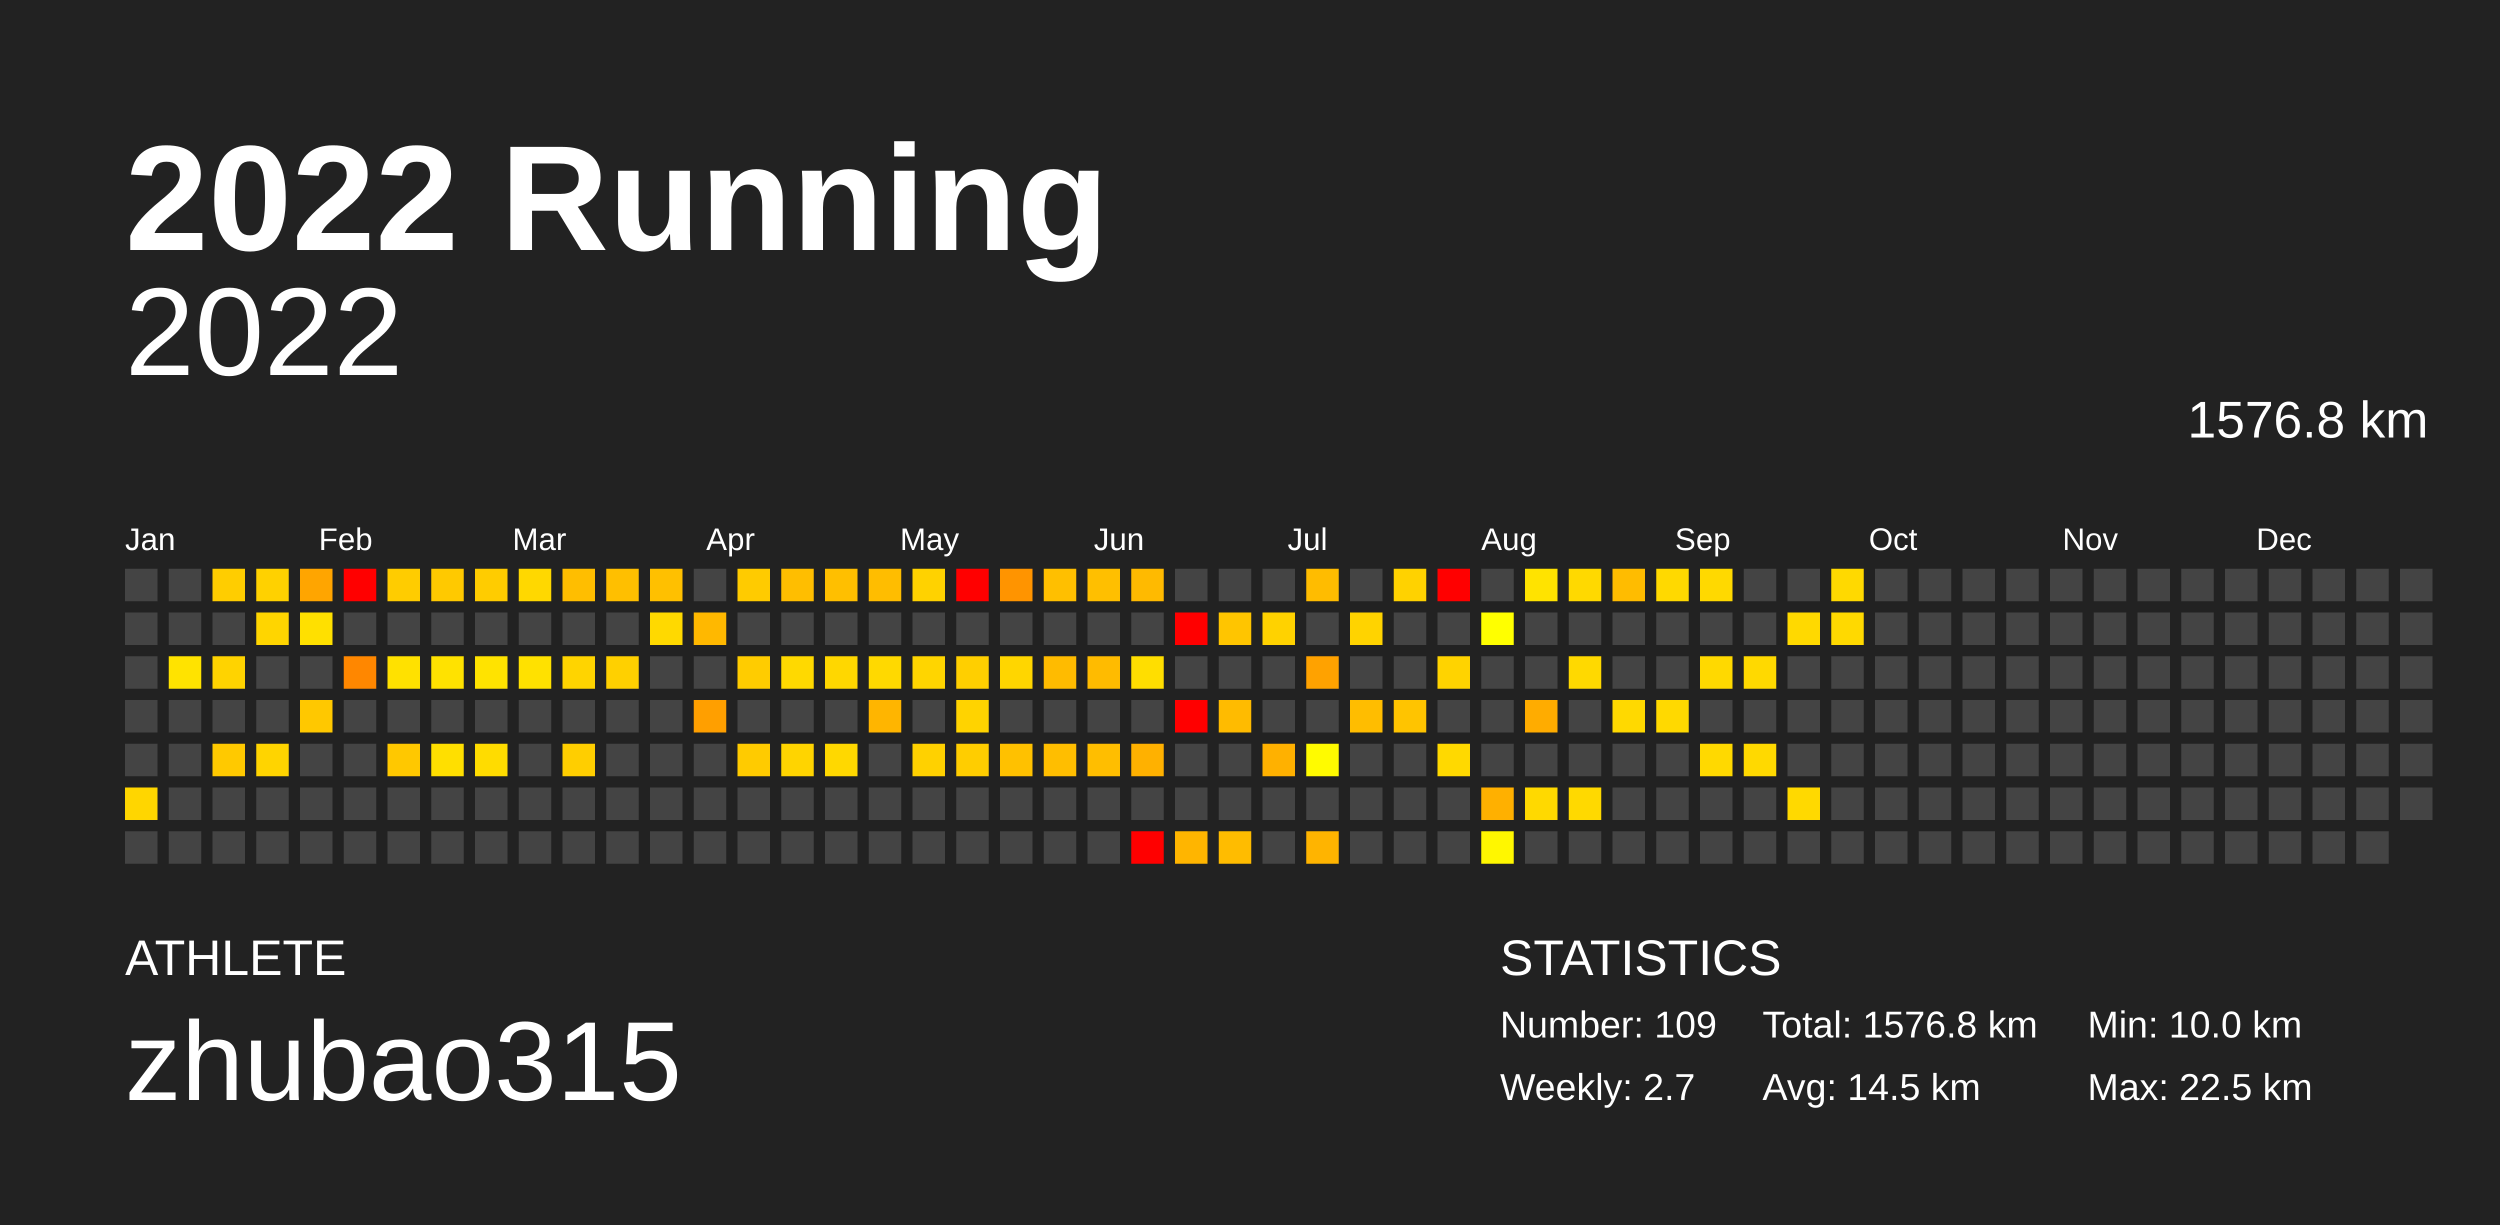
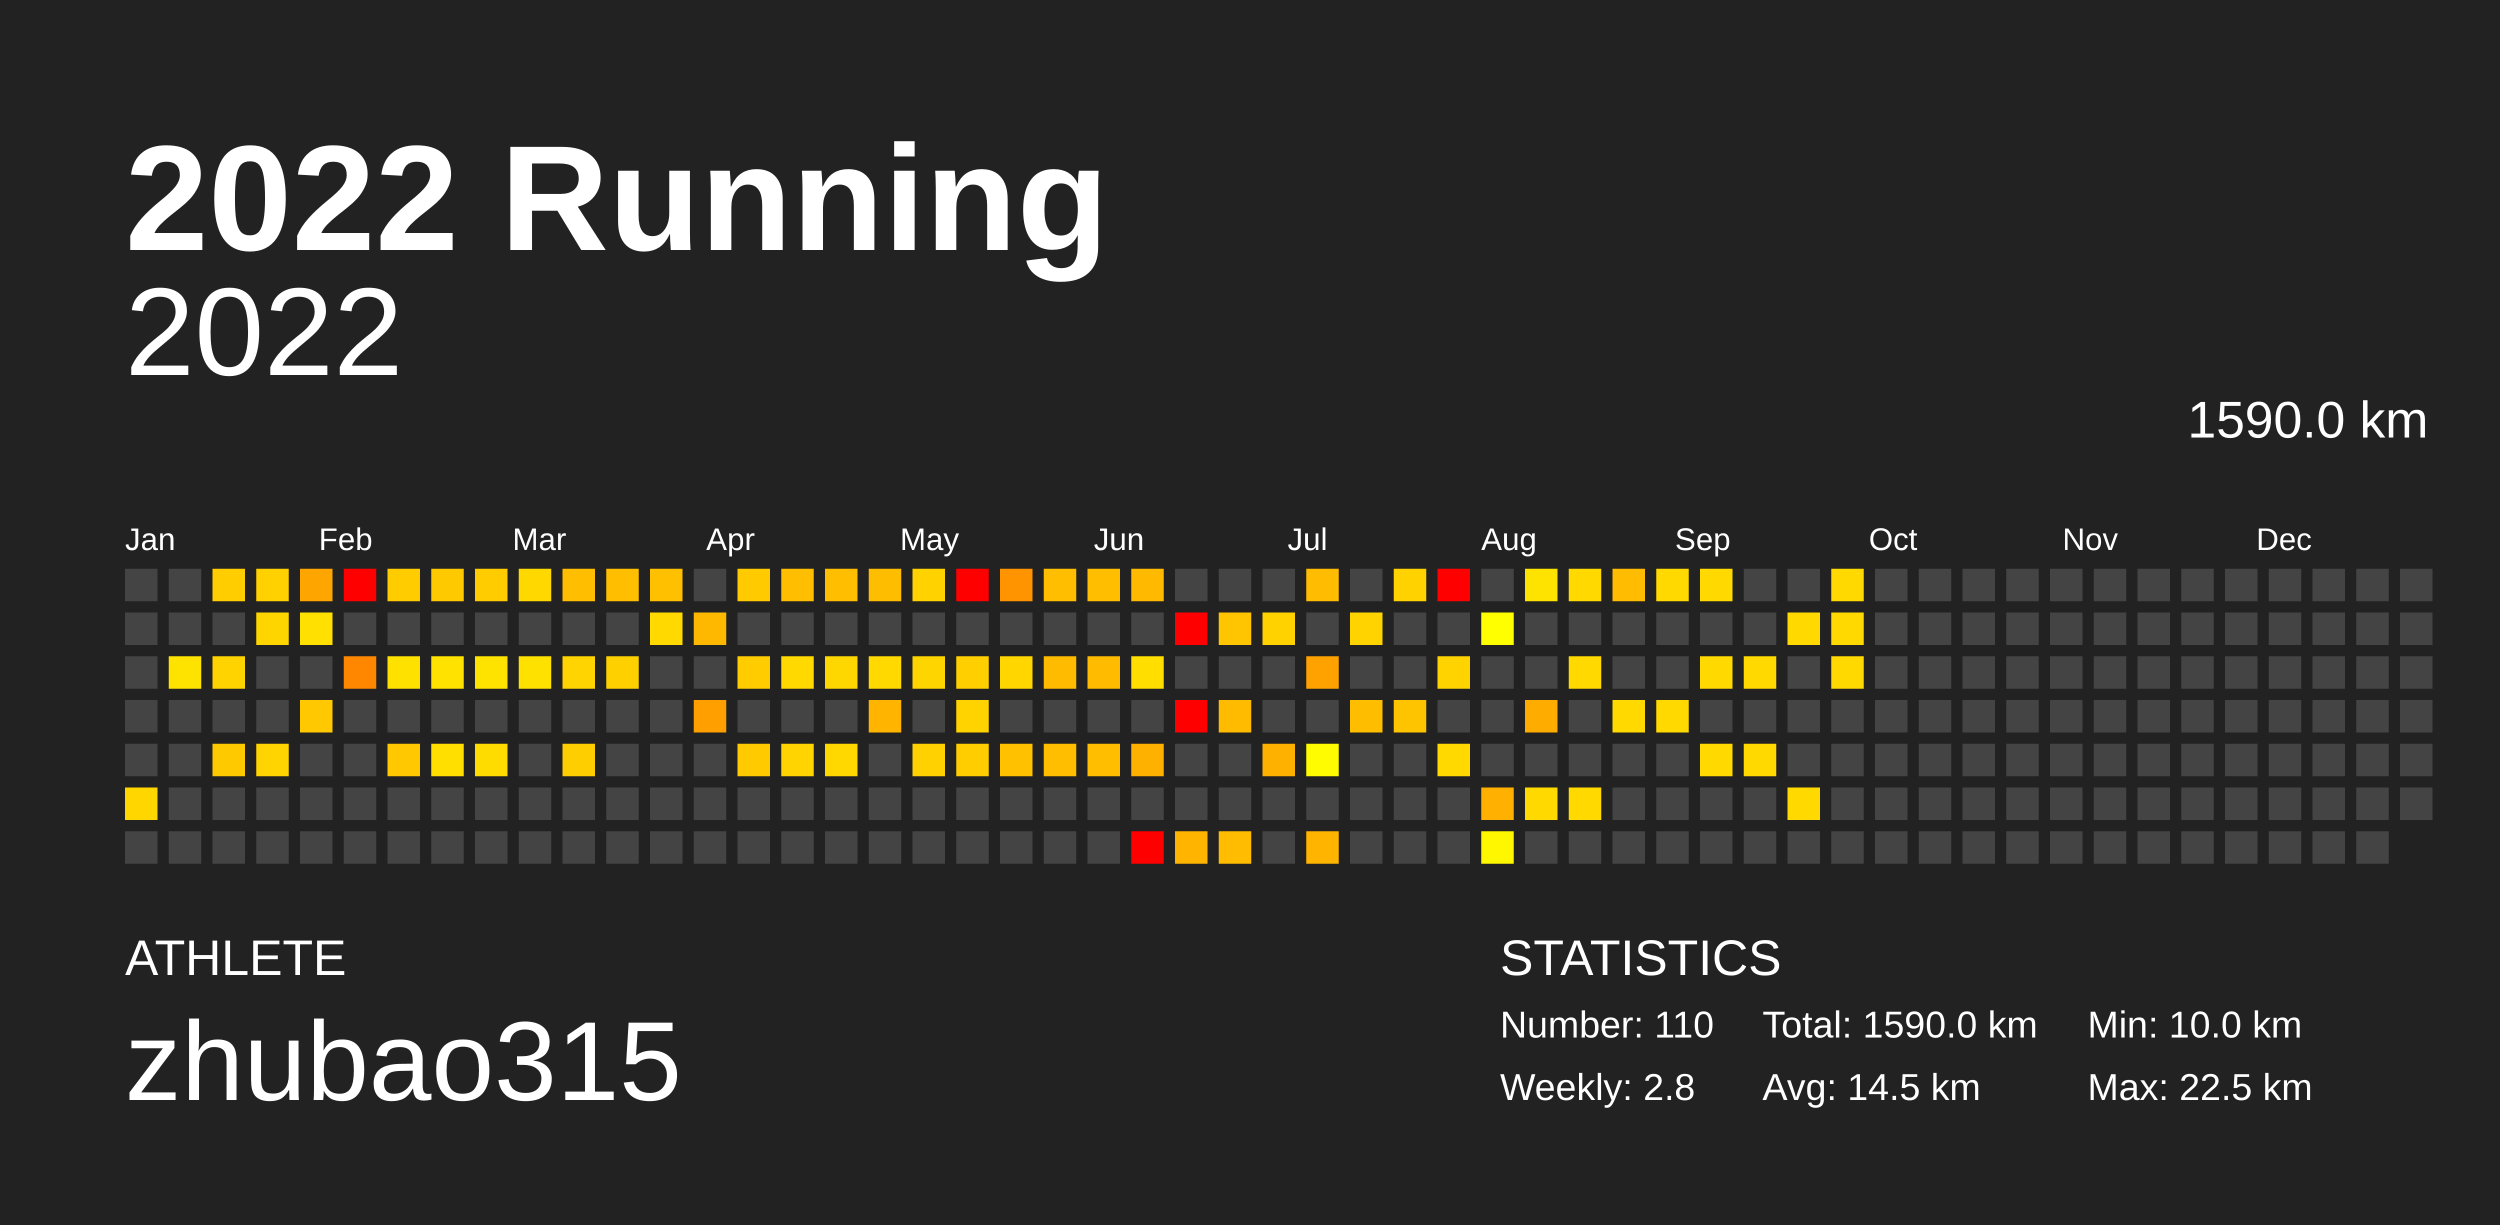
<svg xmlns="http://www.w3.org/2000/svg" baseProfile="full" height="98mm" version="1.1" viewBox="0,0,200,98" width="200mm">
  <defs />
  <rect fill="#222222" height="98" width="200" x="0" y="0" />
  <text fill="#FFFFFF" style="font-size:12px; font-family:Arial; font-weight:bold;" x="10" y="20">2022 Running</text>
  <text fill="#FFFFFF" style="font-size:4px; font-family:Arial" x="10" y="78">ATHLETE</text>
  <text fill="#FFFFFF" style="font-size:9px; font-family:Arial" x="10" y="88">zhubao315</text>
  <text fill="#FFFFFF" style="font-size:4px; font-family:Arial" x="120" y="78">STATISTICS</text>
-   <text fill="#FFFFFF" style="font-size:3px; font-family:Arial" x="120" y="83">Number: 109</text>
-   <text fill="#FFFFFF" style="font-size:3px; font-family:Arial" x="120" y="88">Weekly: 2.7</text>
-   <text fill="#FFFFFF" style="font-size:3px; font-family:Arial" x="141" y="83">Total: 1576.8 km</text>
+   <text fill="#FFFFFF" style="font-size:3px; font-family:Arial" x="120" y="83">Number: 110</text>
+   <text fill="#FFFFFF" style="font-size:3px; font-family:Arial" x="120" y="88">Weekly: 2.8</text>
+   <text fill="#FFFFFF" style="font-size:3px; font-family:Arial" x="141" y="83">Total: 1590.0 km</text>
  <text fill="#FFFFFF" style="font-size:3px; font-family:Arial" x="141" y="88">Avg: 14.5 km</text>
  <text fill="#FFFFFF" style="font-size:3px; font-family:Arial" x="167" y="83">Min: 10.0 km</text>
  <text fill="#FFFFFF" style="font-size:3px; font-family:Arial" x="167" y="88">Max: 22.5 km</text>
  <text alignment-baseline="hanging" fill="#FFFFFF" style="font-size:10.0px; font-family:Arial;" x="10" y="30">2022</text>
-   <text alignment-baseline="hanging" fill="#FFFFFF" style="font-size:4.125px; font-family:Arial;" x="175" y="35">1576.8 km</text>
+   <text alignment-baseline="hanging" fill="#FFFFFF" style="font-size:4.125px; font-family:Arial;" x="175" y="35">1590.0 km</text>
  <text fill="#FFFFFF" style="font-size:2.5px; font-family:Arial" x="10.0" y="44">Jan</text>
  <text fill="#FFFFFF" style="font-size:2.5px; font-family:Arial" x="25.5" y="44">Feb</text>
  <text fill="#FFFFFF" style="font-size:2.5px; font-family:Arial" x="41.0" y="44">Mar</text>
  <text fill="#FFFFFF" style="font-size:2.5px; font-family:Arial" x="56.5" y="44">Apr</text>
  <text fill="#FFFFFF" style="font-size:2.5px; font-family:Arial" x="72.0" y="44">May</text>
  <text fill="#FFFFFF" style="font-size:2.5px; font-family:Arial" x="87.5" y="44">Jun</text>
  <text fill="#FFFFFF" style="font-size:2.5px; font-family:Arial" x="103.0" y="44">Jul</text>
  <text fill="#FFFFFF" style="font-size:2.5px; font-family:Arial" x="118.5" y="44">Aug</text>
  <text fill="#FFFFFF" style="font-size:2.5px; font-family:Arial" x="134.0" y="44">Sep</text>
  <text fill="#FFFFFF" style="font-size:2.5px; font-family:Arial" x="149.5" y="44">Oct</text>
  <text fill="#FFFFFF" style="font-size:2.5px; font-family:Arial" x="165.0" y="44">Nov</text>
  <text fill="#FFFFFF" style="font-size:2.5px; font-family:Arial" x="180.5" y="44">Dec</text>
  <rect fill="#444444" height="2.6" width="2.6" x="10.0" y="45.5" />
  <rect fill="#444444" height="2.6" width="2.6" x="10.0" y="49.0" />
  <rect fill="#444444" height="2.6" width="2.6" x="10.0" y="52.5" />
  <rect fill="#444444" height="2.6" width="2.6" x="10.0" y="56.0" />
  <rect fill="#444444" height="2.6" width="2.6" x="10.0" y="59.5" />
  <rect fill="#ffd600" height="2.6" width="2.6" x="10.0" y="63.0" />
  <rect fill="#444444" height="2.6" width="2.6" x="10.0" y="66.5" />
  <rect fill="#444444" height="2.6" width="2.6" x="13.5" y="45.5" />
  <rect fill="#444444" height="2.6" width="2.6" x="13.5" y="49.0" />
  <rect fill="#ffe300" height="2.6" width="2.6" x="13.5" y="52.5" />
  <rect fill="#444444" height="2.6" width="2.6" x="13.5" y="56.0" />
  <rect fill="#444444" height="2.6" width="2.6" x="13.5" y="59.5" />
  <rect fill="#444444" height="2.6" width="2.6" x="13.5" y="63.0" />
  <rect fill="#444444" height="2.6" width="2.6" x="13.5" y="66.5" />
  <rect fill="#ffcd00" height="2.6" width="2.6" x="17.0" y="45.5" />
  <rect fill="#444444" height="2.6" width="2.6" x="17.0" y="49.0" />
  <rect fill="#ffd300" height="2.6" width="2.6" x="17.0" y="52.5" />
  <rect fill="#444444" height="2.6" width="2.6" x="17.0" y="56.0" />
  <rect fill="#ffc900" height="2.6" width="2.6" x="17.0" y="59.5" />
  <rect fill="#444444" height="2.6" width="2.6" x="17.0" y="63.0" />
  <rect fill="#444444" height="2.6" width="2.6" x="17.0" y="66.5" />
  <rect fill="#ffd100" height="2.6" width="2.6" x="20.5" y="45.5" />
  <rect fill="#ffd500" height="2.6" width="2.6" x="20.5" y="49.0" />
  <rect fill="#444444" height="2.6" width="2.6" x="20.5" y="52.5" />
  <rect fill="#444444" height="2.6" width="2.6" x="20.5" y="56.0" />
  <rect fill="#ffd400" height="2.6" width="2.6" x="20.5" y="59.5" />
  <rect fill="#444444" height="2.6" width="2.6" x="20.5" y="63.0" />
  <rect fill="#444444" height="2.6" width="2.6" x="20.5" y="66.5" />
  <rect fill="#ffa500" height="2.6" width="2.6" x="24.0" y="45.5" />
  <rect fill="#ffe000" height="2.6" width="2.6" x="24.0" y="49.0" />
  <rect fill="#444444" height="2.6" width="2.6" x="24.0" y="52.5" />
  <rect fill="#ffc800" height="2.6" width="2.6" x="24.0" y="56.0" />
  <rect fill="#444444" height="2.6" width="2.6" x="24.0" y="59.5" />
  <rect fill="#444444" height="2.6" width="2.6" x="24.0" y="63.0" />
  <rect fill="#444444" height="2.6" width="2.6" x="24.0" y="66.5" />
  <rect fill="red" height="2.6" width="2.6" x="27.5" y="45.5" />
  <rect fill="#444444" height="2.6" width="2.6" x="27.5" y="49.0" />
  <rect fill="#ff8700" height="2.6" width="2.6" x="27.5" y="52.5" />
  <rect fill="#444444" height="2.6" width="2.6" x="27.5" y="56.0" />
  <rect fill="#444444" height="2.6" width="2.6" x="27.5" y="59.5" />
  <rect fill="#444444" height="2.6" width="2.6" x="27.5" y="63.0" />
  <rect fill="#444444" height="2.6" width="2.6" x="27.5" y="66.5" />
  <rect fill="#ffcc00" height="2.6" width="2.6" x="31.0" y="45.5" />
  <rect fill="#444444" height="2.6" width="2.6" x="31.0" y="49.0" />
  <rect fill="#ffe100" height="2.6" width="2.6" x="31.0" y="52.5" />
  <rect fill="#444444" height="2.6" width="2.6" x="31.0" y="56.0" />
  <rect fill="#ffc800" height="2.6" width="2.6" x="31.0" y="59.5" />
  <rect fill="#444444" height="2.6" width="2.6" x="31.0" y="63.0" />
  <rect fill="#444444" height="2.6" width="2.6" x="31.0" y="66.5" />
  <rect fill="#ffc900" height="2.6" width="2.6" x="34.5" y="45.5" />
  <rect fill="#444444" height="2.6" width="2.6" x="34.5" y="49.0" />
  <rect fill="#ffe200" height="2.6" width="2.6" x="34.5" y="52.5" />
  <rect fill="#444444" height="2.6" width="2.6" x="34.5" y="56.0" />
  <rect fill="#ffdf00" height="2.6" width="2.6" x="34.5" y="59.5" />
  <rect fill="#444444" height="2.6" width="2.6" x="34.5" y="63.0" />
  <rect fill="#444444" height="2.6" width="2.6" x="34.5" y="66.5" />
  <rect fill="#ffcc00" height="2.6" width="2.6" x="38.0" y="45.5" />
  <rect fill="#444444" height="2.6" width="2.6" x="38.0" y="49.0" />
  <rect fill="#ffe300" height="2.6" width="2.6" x="38.0" y="52.5" />
  <rect fill="#444444" height="2.6" width="2.6" x="38.0" y="56.0" />
  <rect fill="#ffdc00" height="2.6" width="2.6" x="38.0" y="59.5" />
  <rect fill="#444444" height="2.6" width="2.6" x="38.0" y="63.0" />
  <rect fill="#444444" height="2.6" width="2.6" x="38.0" y="66.5" />
  <rect fill="#ffd800" height="2.6" width="2.6" x="41.5" y="45.5" />
  <rect fill="#444444" height="2.6" width="2.6" x="41.5" y="49.0" />
  <rect fill="#ffe100" height="2.6" width="2.6" x="41.5" y="52.5" />
  <rect fill="#444444" height="2.6" width="2.6" x="41.5" y="56.0" />
  <rect fill="#444444" height="2.6" width="2.6" x="41.5" y="59.5" />
  <rect fill="#444444" height="2.6" width="2.6" x="41.5" y="63.0" />
  <rect fill="#444444" height="2.6" width="2.6" x="41.5" y="66.5" />
  <rect fill="#ffbe00" height="2.6" width="2.6" x="45.0" y="45.5" />
  <rect fill="#444444" height="2.6" width="2.6" x="45.0" y="49.0" />
  <rect fill="#ffd400" height="2.6" width="2.6" x="45.0" y="52.5" />
  <rect fill="#444444" height="2.6" width="2.6" x="45.0" y="56.0" />
  <rect fill="#ffce00" height="2.6" width="2.6" x="45.0" y="59.5" />
  <rect fill="#444444" height="2.6" width="2.6" x="45.0" y="63.0" />
  <rect fill="#444444" height="2.6" width="2.6" x="45.0" y="66.5" />
  <rect fill="#ffbf00" height="2.6" width="2.6" x="48.5" y="45.5" />
  <rect fill="#444444" height="2.6" width="2.6" x="48.5" y="49.0" />
  <rect fill="#ffd000" height="2.6" width="2.6" x="48.5" y="52.5" />
  <rect fill="#444444" height="2.6" width="2.6" x="48.5" y="56.0" />
  <rect fill="#444444" height="2.6" width="2.6" x="48.5" y="59.5" />
  <rect fill="#444444" height="2.6" width="2.6" x="48.5" y="63.0" />
  <rect fill="#444444" height="2.6" width="2.6" x="48.5" y="66.5" />
  <rect fill="#ffc000" height="2.6" width="2.6" x="52.0" y="45.5" />
  <rect fill="#ffd900" height="2.6" width="2.6" x="52.0" y="49.0" />
  <rect fill="#444444" height="2.6" width="2.6" x="52.0" y="52.5" />
  <rect fill="#444444" height="2.6" width="2.6" x="52.0" y="56.0" />
  <rect fill="#444444" height="2.6" width="2.6" x="52.0" y="59.5" />
  <rect fill="#444444" height="2.6" width="2.6" x="52.0" y="63.0" />
  <rect fill="#444444" height="2.6" width="2.6" x="52.0" y="66.5" />
  <rect fill="#444444" height="2.6" width="2.6" x="55.5" y="45.5" />
  <rect fill="#ffb800" height="2.6" width="2.6" x="55.5" y="49.0" />
  <rect fill="#444444" height="2.6" width="2.6" x="55.5" y="52.5" />
  <rect fill="#ff9f00" height="2.6" width="2.6" x="55.5" y="56.0" />
  <rect fill="#444444" height="2.6" width="2.6" x="55.5" y="59.5" />
  <rect fill="#444444" height="2.6" width="2.6" x="55.5" y="63.0" />
  <rect fill="#444444" height="2.6" width="2.6" x="55.5" y="66.5" />
  <rect fill="#ffcb00" height="2.6" width="2.6" x="59.0" y="45.5" />
  <rect fill="#444444" height="2.6" width="2.6" x="59.0" y="49.0" />
  <rect fill="#ffcc00" height="2.6" width="2.6" x="59.0" y="52.5" />
  <rect fill="#444444" height="2.6" width="2.6" x="59.0" y="56.0" />
  <rect fill="#ffcb00" height="2.6" width="2.6" x="59.0" y="59.5" />
  <rect fill="#444444" height="2.6" width="2.6" x="59.0" y="63.0" />
  <rect fill="#444444" height="2.6" width="2.6" x="59.0" y="66.5" />
  <rect fill="#ffbe00" height="2.6" width="2.6" x="62.5" y="45.5" />
  <rect fill="#444444" height="2.6" width="2.6" x="62.5" y="49.0" />
  <rect fill="#ffd900" height="2.6" width="2.6" x="62.5" y="52.5" />
  <rect fill="#444444" height="2.6" width="2.6" x="62.5" y="56.0" />
  <rect fill="#ffd400" height="2.6" width="2.6" x="62.5" y="59.5" />
  <rect fill="#444444" height="2.6" width="2.6" x="62.5" y="63.0" />
  <rect fill="#444444" height="2.6" width="2.6" x="62.5" y="66.5" />
  <rect fill="#ffbf00" height="2.6" width="2.6" x="66.0" y="45.5" />
  <rect fill="#444444" height="2.6" width="2.6" x="66.0" y="49.0" />
  <rect fill="#ffd700" height="2.6" width="2.6" x="66.0" y="52.5" />
  <rect fill="#444444" height="2.6" width="2.6" x="66.0" y="56.0" />
  <rect fill="#ffd800" height="2.6" width="2.6" x="66.0" y="59.5" />
  <rect fill="#444444" height="2.6" width="2.6" x="66.0" y="63.0" />
  <rect fill="#444444" height="2.6" width="2.6" x="66.0" y="66.5" />
  <rect fill="#ffbd00" height="2.6" width="2.6" x="69.5" y="45.5" />
  <rect fill="#444444" height="2.6" width="2.6" x="69.5" y="49.0" />
  <rect fill="#ffd900" height="2.6" width="2.6" x="69.5" y="52.5" />
  <rect fill="#ffb500" height="2.6" width="2.6" x="69.5" y="56.0" />
  <rect fill="#444444" height="2.6" width="2.6" x="69.5" y="59.5" />
  <rect fill="#444444" height="2.6" width="2.6" x="69.5" y="63.0" />
  <rect fill="#444444" height="2.6" width="2.6" x="69.5" y="66.5" />
  <rect fill="#ffd200" height="2.6" width="2.6" x="73.0" y="45.5" />
  <rect fill="#444444" height="2.6" width="2.6" x="73.0" y="49.0" />
  <rect fill="#ffd500" height="2.6" width="2.6" x="73.0" y="52.5" />
  <rect fill="#444444" height="2.6" width="2.6" x="73.0" y="56.0" />
  <rect fill="#ffd100" height="2.6" width="2.6" x="73.0" y="59.5" />
  <rect fill="#444444" height="2.6" width="2.6" x="73.0" y="63.0" />
  <rect fill="#444444" height="2.6" width="2.6" x="73.0" y="66.5" />
  <rect fill="red" height="2.6" width="2.6" x="76.5" y="45.5" />
  <rect fill="#444444" height="2.6" width="2.6" x="76.5" y="49.0" />
  <rect fill="#ffcf00" height="2.6" width="2.6" x="76.5" y="52.5" />
  <rect fill="#ffd300" height="2.6" width="2.6" x="76.5" y="56.0" />
  <rect fill="#ffcd00" height="2.6" width="2.6" x="76.5" y="59.5" />
  <rect fill="#444444" height="2.6" width="2.6" x="76.5" y="63.0" />
  <rect fill="#444444" height="2.6" width="2.6" x="76.5" y="66.5" />
  <rect fill="#ff9400" height="2.6" width="2.6" x="80.0" y="45.5" />
  <rect fill="#444444" height="2.6" width="2.6" x="80.0" y="49.0" />
  <rect fill="#ffd600" height="2.6" width="2.6" x="80.0" y="52.5" />
  <rect fill="#444444" height="2.6" width="2.6" x="80.0" y="56.0" />
  <rect fill="#ffc100" height="2.6" width="2.6" x="80.0" y="59.5" />
  <rect fill="#444444" height="2.6" width="2.6" x="80.0" y="63.0" />
  <rect fill="#444444" height="2.6" width="2.6" x="80.0" y="66.5" />
  <rect fill="#ffbf00" height="2.6" width="2.6" x="83.5" y="45.5" />
  <rect fill="#444444" height="2.6" width="2.6" x="83.5" y="49.0" />
  <rect fill="#ffbb00" height="2.6" width="2.6" x="83.5" y="52.5" />
  <rect fill="#444444" height="2.6" width="2.6" x="83.5" y="56.0" />
  <rect fill="#ffbe00" height="2.6" width="2.6" x="83.5" y="59.5" />
  <rect fill="#444444" height="2.6" width="2.6" x="83.5" y="63.0" />
  <rect fill="#444444" height="2.6" width="2.6" x="83.5" y="66.5" />
  <rect fill="#ffbf00" height="2.6" width="2.6" x="87.0" y="45.5" />
  <rect fill="#444444" height="2.6" width="2.6" x="87.0" y="49.0" />
  <rect fill="#ffbb00" height="2.6" width="2.6" x="87.0" y="52.5" />
  <rect fill="#444444" height="2.6" width="2.6" x="87.0" y="56.0" />
  <rect fill="#ffbe00" height="2.6" width="2.6" x="87.0" y="59.5" />
  <rect fill="#444444" height="2.6" width="2.6" x="87.0" y="63.0" />
  <rect fill="#444444" height="2.6" width="2.6" x="87.0" y="66.5" />
  <rect fill="#ffba00" height="2.6" width="2.6" x="90.5" y="45.5" />
  <rect fill="#444444" height="2.6" width="2.6" x="90.5" y="49.0" />
  <rect fill="#ffde00" height="2.6" width="2.6" x="90.5" y="52.5" />
  <rect fill="#444444" height="2.6" width="2.6" x="90.5" y="56.0" />
  <rect fill="#ffb100" height="2.6" width="2.6" x="90.5" y="59.5" />
  <rect fill="#444444" height="2.6" width="2.6" x="90.5" y="63.0" />
  <rect fill="red" height="2.6" width="2.6" x="90.5" y="66.5" />
  <rect fill="#444444" height="2.6" width="2.6" x="94.0" y="45.5" />
  <rect fill="red" height="2.6" width="2.6" x="94.0" y="49.0" />
  <rect fill="#444444" height="2.6" width="2.6" x="94.0" y="52.5" />
  <rect fill="red" height="2.6" width="2.6" x="94.0" y="56.0" />
  <rect fill="#444444" height="2.6" width="2.6" x="94.0" y="59.5" />
  <rect fill="#444444" height="2.6" width="2.6" x="94.0" y="63.0" />
  <rect fill="#ffb500" height="2.6" width="2.6" x="94.0" y="66.5" />
  <rect fill="#444444" height="2.6" width="2.6" x="97.5" y="45.5" />
  <rect fill="#ffc500" height="2.6" width="2.6" x="97.5" y="49.0" />
  <rect fill="#444444" height="2.6" width="2.6" x="97.5" y="52.5" />
  <rect fill="#ffbb00" height="2.6" width="2.6" x="97.5" y="56.0" />
  <rect fill="#444444" height="2.6" width="2.6" x="97.5" y="59.5" />
  <rect fill="#444444" height="2.6" width="2.6" x="97.5" y="63.0" />
  <rect fill="#ffbc00" height="2.6" width="2.6" x="97.5" y="66.5" />
  <rect fill="#444444" height="2.6" width="2.6" x="101.0" y="45.5" />
  <rect fill="#ffd200" height="2.6" width="2.6" x="101.0" y="49.0" />
  <rect fill="#444444" height="2.6" width="2.6" x="101.0" y="52.5" />
  <rect fill="#444444" height="2.6" width="2.6" x="101.0" y="56.0" />
  <rect fill="#ffb100" height="2.6" width="2.6" x="101.0" y="59.5" />
  <rect fill="#444444" height="2.6" width="2.6" x="101.0" y="63.0" />
  <rect fill="#444444" height="2.6" width="2.6" x="101.0" y="66.5" />
  <rect fill="#ffbc00" height="2.6" width="2.6" x="104.5" y="45.5" />
  <rect fill="#444444" height="2.6" width="2.6" x="104.5" y="49.0" />
  <rect fill="#ffa200" height="2.6" width="2.6" x="104.5" y="52.5" />
  <rect fill="#444444" height="2.6" width="2.6" x="104.5" y="56.0" />
  <rect fill="#fffb00" height="2.6" width="2.6" x="104.5" y="59.5" />
  <rect fill="#444444" height="2.6" width="2.6" x="104.5" y="63.0" />
  <rect fill="#ffb400" height="2.6" width="2.6" x="104.5" y="66.5" />
  <rect fill="#444444" height="2.6" width="2.6" x="108.0" y="45.5" />
  <rect fill="#ffd300" height="2.6" width="2.6" x="108.0" y="49.0" />
  <rect fill="#444444" height="2.6" width="2.6" x="108.0" y="52.5" />
  <rect fill="#ffbd00" height="2.6" width="2.6" x="108.0" y="56.0" />
  <rect fill="#444444" height="2.6" width="2.6" x="108.0" y="59.5" />
  <rect fill="#444444" height="2.6" width="2.6" x="108.0" y="63.0" />
  <rect fill="#444444" height="2.6" width="2.6" x="108.0" y="66.5" />
  <rect fill="#ffd200" height="2.6" width="2.6" x="111.5" y="45.5" />
  <rect fill="#444444" height="2.6" width="2.6" x="111.5" y="49.0" />
  <rect fill="#444444" height="2.6" width="2.6" x="111.5" y="52.5" />
  <rect fill="#ffc400" height="2.6" width="2.6" x="111.5" y="56.0" />
  <rect fill="#444444" height="2.6" width="2.6" x="111.5" y="59.5" />
  <rect fill="#444444" height="2.6" width="2.6" x="111.5" y="63.0" />
  <rect fill="#444444" height="2.6" width="2.6" x="111.5" y="66.5" />
  <rect fill="red" height="2.6" width="2.6" x="115.0" y="45.5" />
  <rect fill="#444444" height="2.6" width="2.6" x="115.0" y="49.0" />
  <rect fill="#ffd300" height="2.6" width="2.6" x="115.0" y="52.5" />
  <rect fill="#444444" height="2.6" width="2.6" x="115.0" y="56.0" />
  <rect fill="#ffd900" height="2.6" width="2.6" x="115.0" y="59.5" />
  <rect fill="#444444" height="2.6" width="2.6" x="115.0" y="63.0" />
  <rect fill="#444444" height="2.6" width="2.6" x="115.0" y="66.5" />
  <rect fill="#444444" height="2.6" width="2.6" x="118.5" y="45.5" />
  <rect fill="#ffff00" height="2.6" width="2.6" x="118.5" y="49.0" />
  <rect fill="#444444" height="2.6" width="2.6" x="118.5" y="52.5" />
  <rect fill="#444444" height="2.6" width="2.6" x="118.5" y="56.0" />
  <rect fill="#444444" height="2.6" width="2.6" x="118.5" y="59.5" />
  <rect fill="#ffb000" height="2.6" width="2.6" x="118.5" y="63.0" />
  <rect fill="#fff700" height="2.6" width="2.6" x="118.5" y="66.5" />
  <rect fill="#ffe300" height="2.6" width="2.6" x="122.0" y="45.5" />
  <rect fill="#444444" height="2.6" width="2.6" x="122.0" y="49.0" />
  <rect fill="#444444" height="2.6" width="2.6" x="122.0" y="52.5" />
  <rect fill="#ffac00" height="2.6" width="2.6" x="122.0" y="56.0" />
  <rect fill="#444444" height="2.6" width="2.6" x="122.0" y="59.5" />
  <rect fill="#ffd900" height="2.6" width="2.6" x="122.0" y="63.0" />
  <rect fill="#444444" height="2.6" width="2.6" x="122.0" y="66.5" />
  <rect fill="#ffd900" height="2.6" width="2.6" x="125.5" y="45.5" />
  <rect fill="#444444" height="2.6" width="2.6" x="125.5" y="49.0" />
  <rect fill="#ffd900" height="2.6" width="2.6" x="125.5" y="52.5" />
  <rect fill="#444444" height="2.6" width="2.6" x="125.5" y="56.0" />
  <rect fill="#444444" height="2.6" width="2.6" x="125.5" y="59.5" />
  <rect fill="#ffd900" height="2.6" width="2.6" x="125.5" y="63.0" />
  <rect fill="#444444" height="2.6" width="2.6" x="125.5" y="66.5" />
  <rect fill="#ffbc00" height="2.6" width="2.6" x="129.0" y="45.5" />
  <rect fill="#444444" height="2.6" width="2.6" x="129.0" y="49.0" />
  <rect fill="#444444" height="2.6" width="2.6" x="129.0" y="52.5" />
  <rect fill="#ffd900" height="2.6" width="2.6" x="129.0" y="56.0" />
  <rect fill="#444444" height="2.6" width="2.6" x="129.0" y="59.5" />
  <rect fill="#444444" height="2.6" width="2.6" x="129.0" y="63.0" />
  <rect fill="#444444" height="2.6" width="2.6" x="129.0" y="66.5" />
  <rect fill="#ffd900" height="2.6" width="2.6" x="132.5" y="45.5" />
  <rect fill="#444444" height="2.6" width="2.6" x="132.5" y="49.0" />
  <rect fill="#444444" height="2.6" width="2.6" x="132.5" y="52.5" />
  <rect fill="#ffd900" height="2.6" width="2.6" x="132.5" y="56.0" />
  <rect fill="#444444" height="2.6" width="2.6" x="132.5" y="59.5" />
  <rect fill="#444444" height="2.6" width="2.6" x="132.5" y="63.0" />
  <rect fill="#444444" height="2.6" width="2.6" x="132.5" y="66.5" />
  <rect fill="#ffd900" height="2.6" width="2.6" x="136.0" y="45.5" />
  <rect fill="#444444" height="2.6" width="2.6" x="136.0" y="49.0" />
  <rect fill="#ffd900" height="2.6" width="2.6" x="136.0" y="52.5" />
  <rect fill="#444444" height="2.6" width="2.6" x="136.0" y="56.0" />
  <rect fill="#ffd900" height="2.6" width="2.6" x="136.0" y="59.5" />
  <rect fill="#444444" height="2.6" width="2.6" x="136.0" y="63.0" />
  <rect fill="#444444" height="2.6" width="2.6" x="136.0" y="66.5" />
  <rect fill="#444444" height="2.6" width="2.6" x="139.5" y="45.5" />
  <rect fill="#444444" height="2.6" width="2.6" x="139.5" y="49.0" />
  <rect fill="#ffd900" height="2.6" width="2.6" x="139.5" y="52.5" />
  <rect fill="#444444" height="2.6" width="2.6" x="139.5" y="56.0" />
  <rect fill="#ffd900" height="2.6" width="2.6" x="139.5" y="59.5" />
  <rect fill="#444444" height="2.6" width="2.6" x="139.5" y="63.0" />
  <rect fill="#444444" height="2.6" width="2.6" x="139.5" y="66.5" />
  <rect fill="#444444" height="2.6" width="2.6" x="143.0" y="45.5" />
  <rect fill="#ffd900" height="2.6" width="2.6" x="143.0" y="49.0" />
  <rect fill="#444444" height="2.6" width="2.6" x="143.0" y="52.5" />
  <rect fill="#444444" height="2.6" width="2.6" x="143.0" y="56.0" />
  <rect fill="#444444" height="2.6" width="2.6" x="143.0" y="59.5" />
  <rect fill="#ffd900" height="2.6" width="2.6" x="143.0" y="63.0" />
  <rect fill="#444444" height="2.6" width="2.6" x="143.0" y="66.5" />
  <rect fill="#ffd900" height="2.6" width="2.6" x="146.5" y="45.5" />
  <rect fill="#ffd900" height="2.6" width="2.6" x="146.5" y="49.0" />
-   <rect fill="#444444" height="2.6" width="2.6" x="146.5" y="52.5" />
+   <rect fill="#ffd900" height="2.6" width="2.6" x="146.5" y="52.5" />
  <rect fill="#444444" height="2.6" width="2.6" x="146.5" y="56.0" />
  <rect fill="#444444" height="2.6" width="2.6" x="146.5" y="59.5" />
  <rect fill="#444444" height="2.6" width="2.6" x="146.5" y="63.0" />
  <rect fill="#444444" height="2.6" width="2.6" x="146.5" y="66.5" />
  <rect fill="#444444" height="2.6" width="2.6" x="150.0" y="45.5" />
  <rect fill="#444444" height="2.6" width="2.6" x="150.0" y="49.0" />
  <rect fill="#444444" height="2.6" width="2.6" x="150.0" y="52.5" />
  <rect fill="#444444" height="2.6" width="2.6" x="150.0" y="56.0" />
  <rect fill="#444444" height="2.6" width="2.6" x="150.0" y="59.5" />
  <rect fill="#444444" height="2.6" width="2.6" x="150.0" y="63.0" />
  <rect fill="#444444" height="2.6" width="2.6" x="150.0" y="66.5" />
  <rect fill="#444444" height="2.6" width="2.6" x="153.5" y="45.5" />
  <rect fill="#444444" height="2.6" width="2.6" x="153.5" y="49.0" />
  <rect fill="#444444" height="2.6" width="2.6" x="153.5" y="52.5" />
  <rect fill="#444444" height="2.6" width="2.6" x="153.5" y="56.0" />
  <rect fill="#444444" height="2.6" width="2.6" x="153.5" y="59.5" />
  <rect fill="#444444" height="2.6" width="2.6" x="153.5" y="63.0" />
  <rect fill="#444444" height="2.6" width="2.6" x="153.5" y="66.5" />
  <rect fill="#444444" height="2.6" width="2.6" x="157.0" y="45.5" />
  <rect fill="#444444" height="2.6" width="2.6" x="157.0" y="49.0" />
  <rect fill="#444444" height="2.6" width="2.6" x="157.0" y="52.5" />
  <rect fill="#444444" height="2.6" width="2.6" x="157.0" y="56.0" />
  <rect fill="#444444" height="2.6" width="2.6" x="157.0" y="59.5" />
  <rect fill="#444444" height="2.6" width="2.6" x="157.0" y="63.0" />
  <rect fill="#444444" height="2.6" width="2.6" x="157.0" y="66.5" />
  <rect fill="#444444" height="2.6" width="2.6" x="160.5" y="45.5" />
  <rect fill="#444444" height="2.6" width="2.6" x="160.5" y="49.0" />
  <rect fill="#444444" height="2.6" width="2.6" x="160.5" y="52.5" />
  <rect fill="#444444" height="2.6" width="2.6" x="160.5" y="56.0" />
  <rect fill="#444444" height="2.6" width="2.6" x="160.5" y="59.5" />
  <rect fill="#444444" height="2.6" width="2.6" x="160.5" y="63.0" />
  <rect fill="#444444" height="2.6" width="2.6" x="160.5" y="66.5" />
  <rect fill="#444444" height="2.6" width="2.6" x="164.0" y="45.5" />
  <rect fill="#444444" height="2.6" width="2.6" x="164.0" y="49.0" />
  <rect fill="#444444" height="2.6" width="2.6" x="164.0" y="52.5" />
  <rect fill="#444444" height="2.6" width="2.6" x="164.0" y="56.0" />
  <rect fill="#444444" height="2.6" width="2.6" x="164.0" y="59.5" />
  <rect fill="#444444" height="2.6" width="2.6" x="164.0" y="63.0" />
  <rect fill="#444444" height="2.6" width="2.6" x="164.0" y="66.5" />
  <rect fill="#444444" height="2.6" width="2.6" x="167.5" y="45.5" />
  <rect fill="#444444" height="2.6" width="2.6" x="167.5" y="49.0" />
  <rect fill="#444444" height="2.6" width="2.6" x="167.5" y="52.5" />
  <rect fill="#444444" height="2.6" width="2.6" x="167.5" y="56.0" />
  <rect fill="#444444" height="2.6" width="2.6" x="167.5" y="59.5" />
  <rect fill="#444444" height="2.6" width="2.6" x="167.5" y="63.0" />
  <rect fill="#444444" height="2.6" width="2.6" x="167.5" y="66.5" />
  <rect fill="#444444" height="2.6" width="2.6" x="171.0" y="45.5" />
  <rect fill="#444444" height="2.6" width="2.6" x="171.0" y="49.0" />
  <rect fill="#444444" height="2.6" width="2.6" x="171.0" y="52.5" />
  <rect fill="#444444" height="2.6" width="2.6" x="171.0" y="56.0" />
  <rect fill="#444444" height="2.6" width="2.6" x="171.0" y="59.5" />
  <rect fill="#444444" height="2.6" width="2.6" x="171.0" y="63.0" />
  <rect fill="#444444" height="2.6" width="2.6" x="171.0" y="66.5" />
  <rect fill="#444444" height="2.6" width="2.6" x="174.5" y="45.5" />
  <rect fill="#444444" height="2.6" width="2.6" x="174.5" y="49.0" />
  <rect fill="#444444" height="2.6" width="2.6" x="174.5" y="52.5" />
  <rect fill="#444444" height="2.6" width="2.6" x="174.5" y="56.0" />
  <rect fill="#444444" height="2.6" width="2.6" x="174.5" y="59.5" />
  <rect fill="#444444" height="2.6" width="2.6" x="174.5" y="63.0" />
  <rect fill="#444444" height="2.6" width="2.6" x="174.5" y="66.5" />
  <rect fill="#444444" height="2.6" width="2.6" x="178.0" y="45.5" />
  <rect fill="#444444" height="2.6" width="2.6" x="178.0" y="49.0" />
  <rect fill="#444444" height="2.6" width="2.6" x="178.0" y="52.5" />
  <rect fill="#444444" height="2.6" width="2.6" x="178.0" y="56.0" />
  <rect fill="#444444" height="2.6" width="2.6" x="178.0" y="59.5" />
  <rect fill="#444444" height="2.6" width="2.6" x="178.0" y="63.0" />
  <rect fill="#444444" height="2.6" width="2.6" x="178.0" y="66.5" />
  <rect fill="#444444" height="2.6" width="2.6" x="181.5" y="45.5" />
  <rect fill="#444444" height="2.6" width="2.6" x="181.5" y="49.0" />
  <rect fill="#444444" height="2.6" width="2.6" x="181.5" y="52.5" />
  <rect fill="#444444" height="2.6" width="2.6" x="181.5" y="56.0" />
  <rect fill="#444444" height="2.6" width="2.6" x="181.5" y="59.5" />
  <rect fill="#444444" height="2.6" width="2.6" x="181.5" y="63.0" />
  <rect fill="#444444" height="2.6" width="2.6" x="181.5" y="66.5" />
  <rect fill="#444444" height="2.6" width="2.6" x="185.0" y="45.5" />
  <rect fill="#444444" height="2.6" width="2.6" x="185.0" y="49.0" />
  <rect fill="#444444" height="2.6" width="2.6" x="185.0" y="52.5" />
  <rect fill="#444444" height="2.6" width="2.6" x="185.0" y="56.0" />
  <rect fill="#444444" height="2.6" width="2.6" x="185.0" y="59.5" />
  <rect fill="#444444" height="2.6" width="2.6" x="185.0" y="63.0" />
  <rect fill="#444444" height="2.6" width="2.6" x="185.0" y="66.5" />
  <rect fill="#444444" height="2.6" width="2.6" x="188.5" y="45.5" />
  <rect fill="#444444" height="2.6" width="2.6" x="188.5" y="49.0" />
  <rect fill="#444444" height="2.6" width="2.6" x="188.5" y="52.5" />
  <rect fill="#444444" height="2.6" width="2.6" x="188.5" y="56.0" />
  <rect fill="#444444" height="2.6" width="2.6" x="188.5" y="59.5" />
  <rect fill="#444444" height="2.6" width="2.6" x="188.5" y="63.0" />
  <rect fill="#444444" height="2.6" width="2.6" x="188.5" y="66.5" />
  <rect fill="#444444" height="2.6" width="2.6" x="192.0" y="45.5" />
  <rect fill="#444444" height="2.6" width="2.6" x="192.0" y="49.0" />
  <rect fill="#444444" height="2.6" width="2.6" x="192.0" y="52.5" />
  <rect fill="#444444" height="2.6" width="2.6" x="192.0" y="56.0" />
  <rect fill="#444444" height="2.6" width="2.6" x="192.0" y="59.5" />
  <rect fill="#444444" height="2.6" width="2.6" x="192.0" y="63.0" />
</svg>
